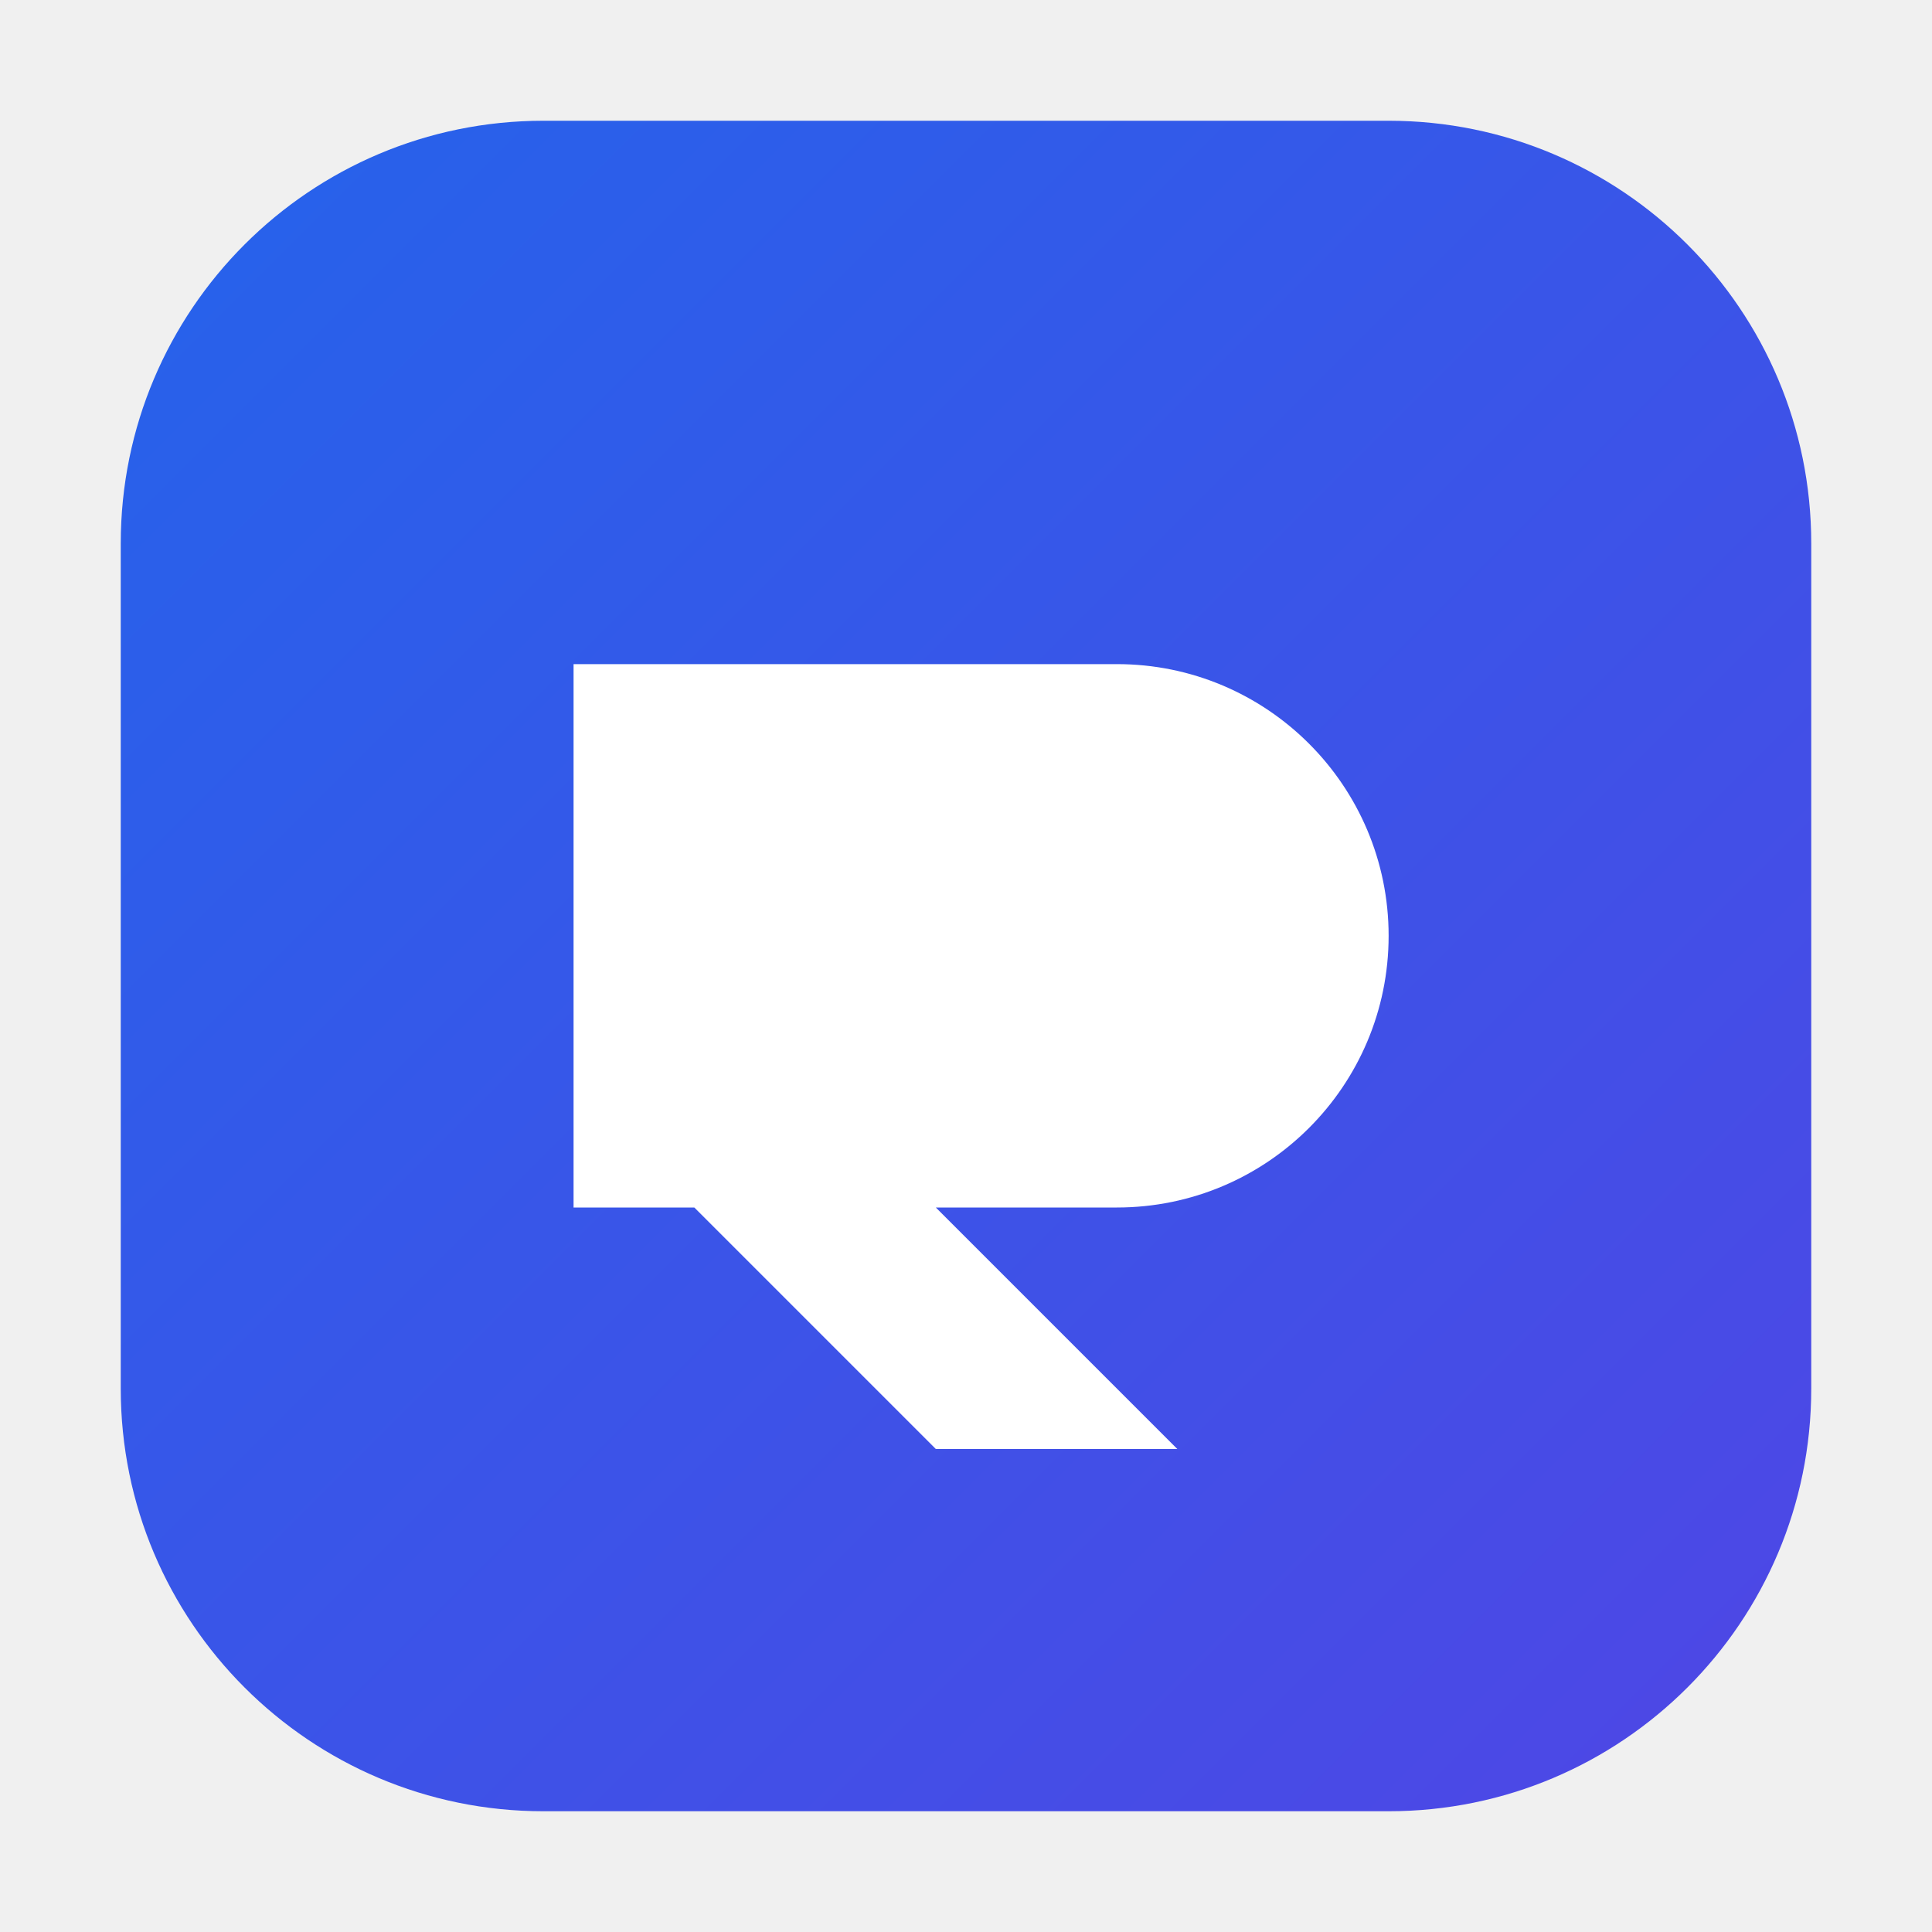
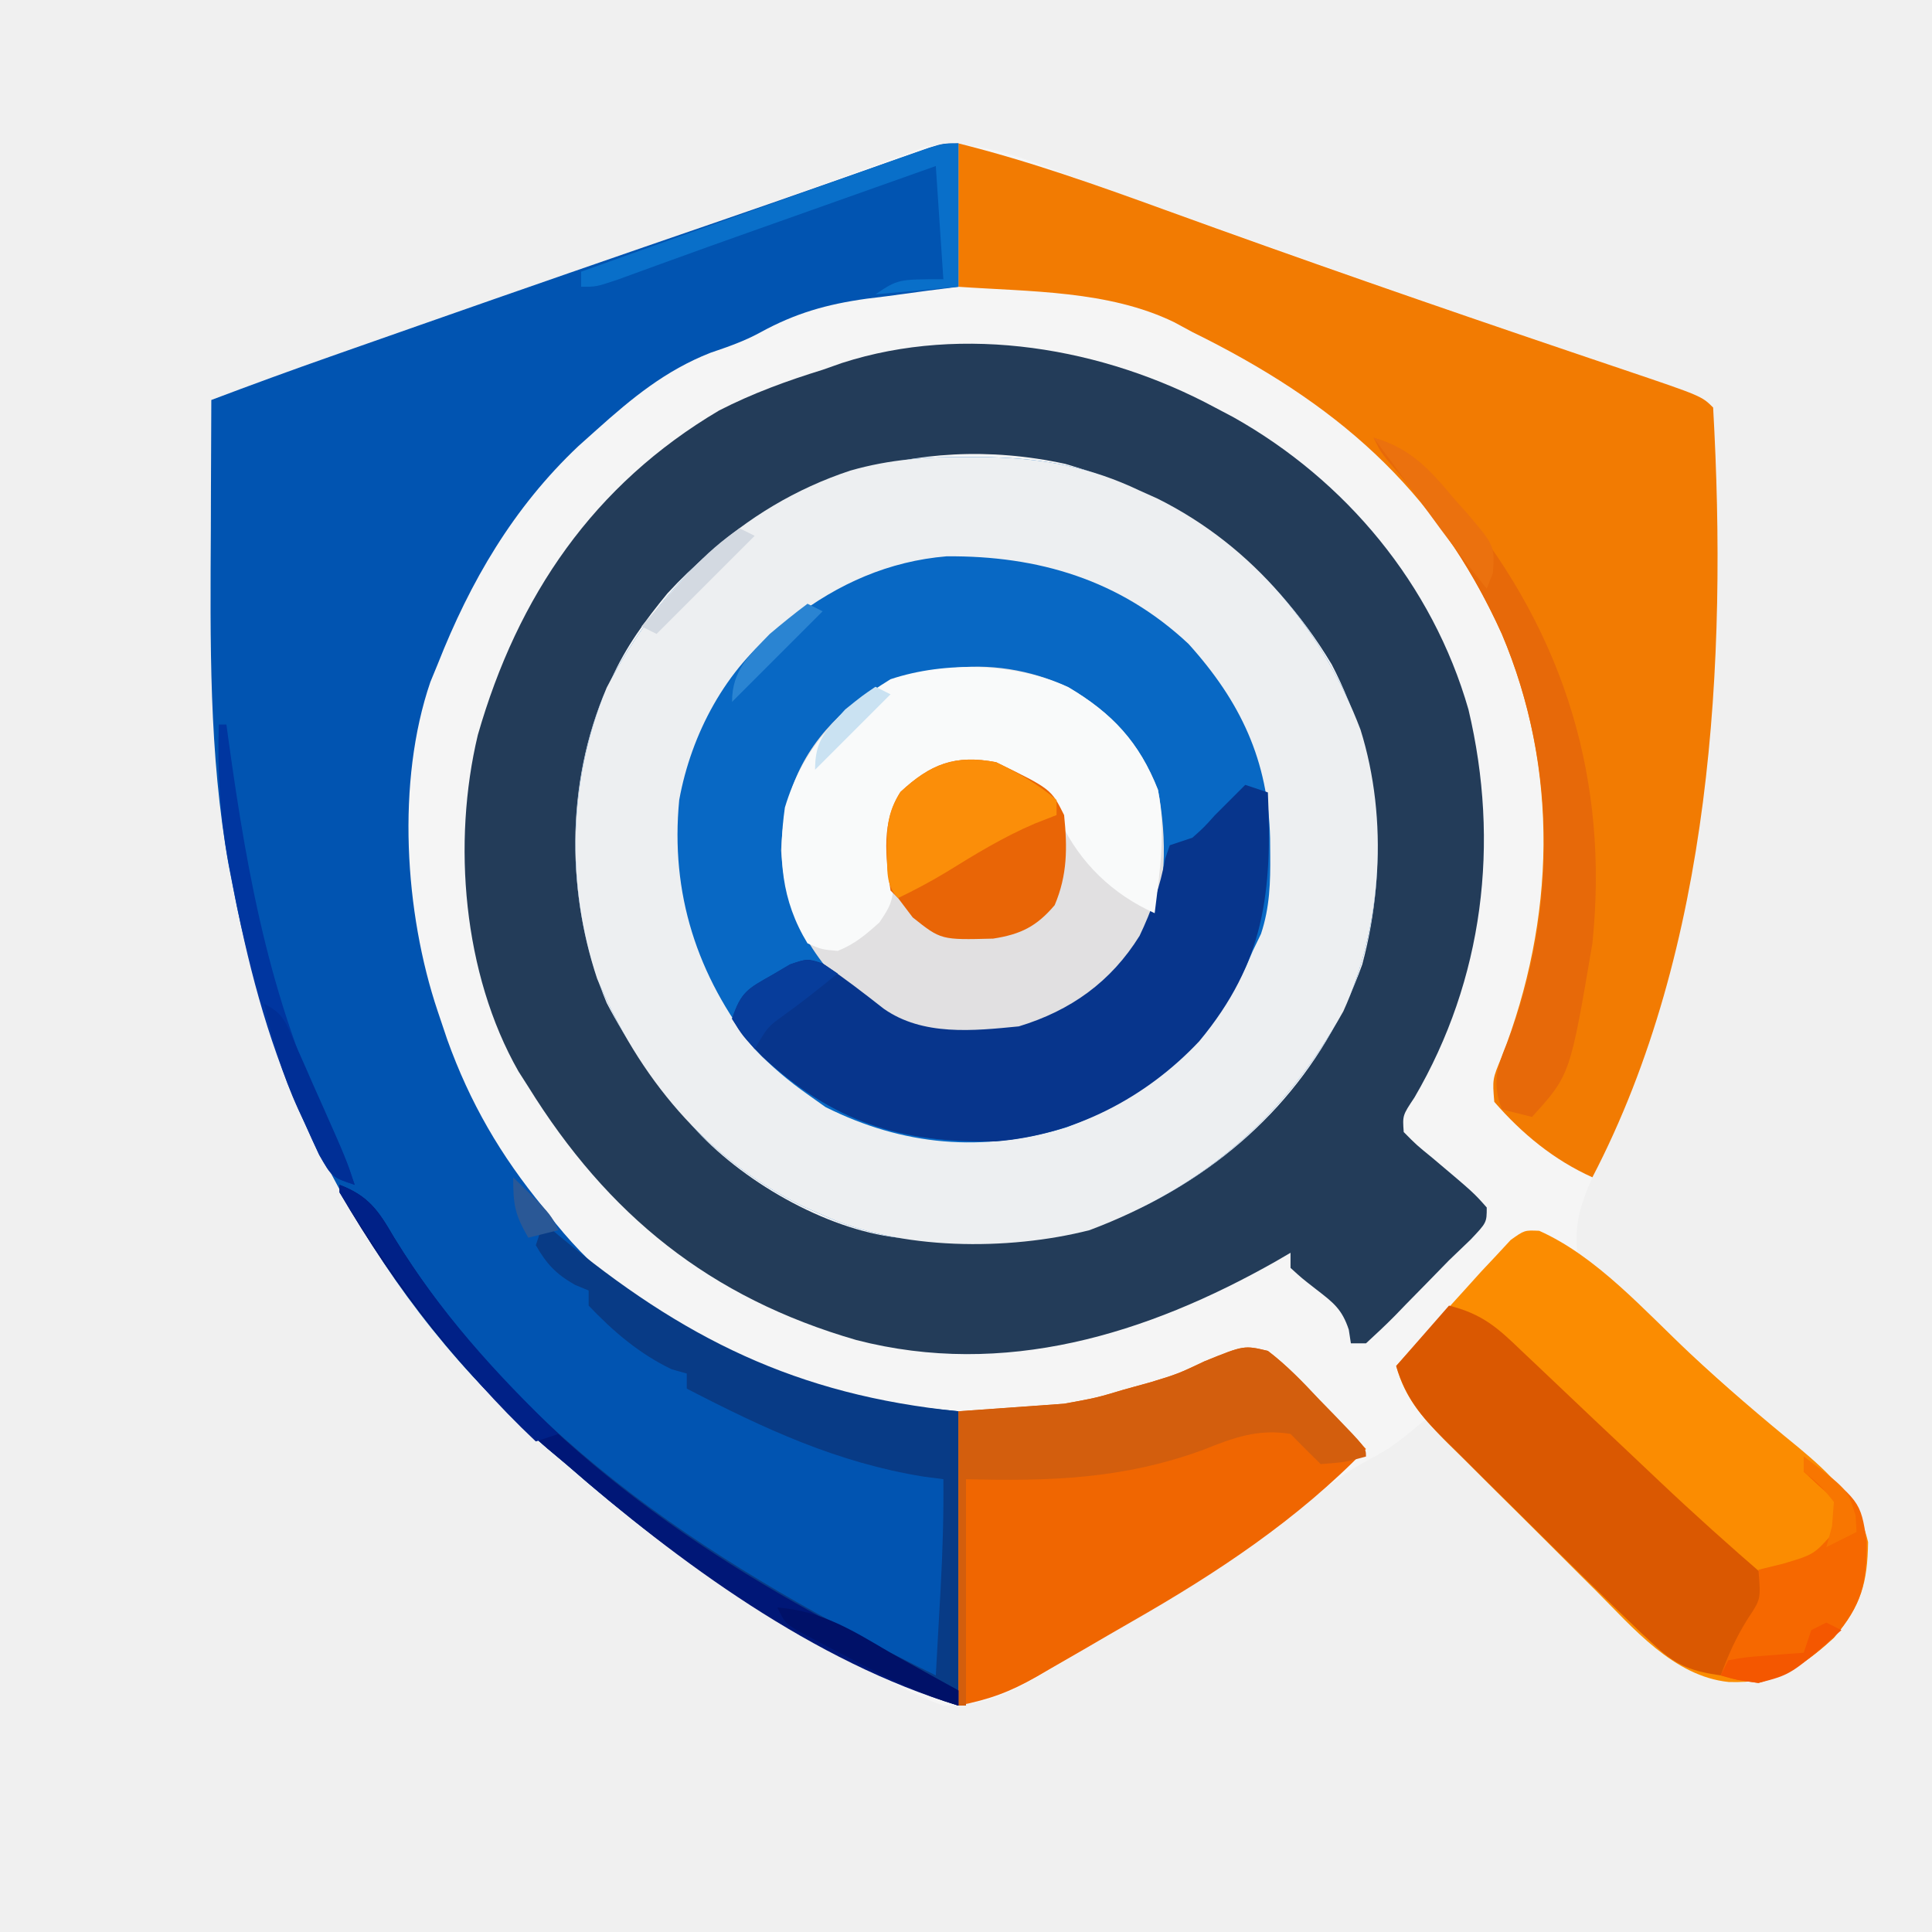
- <svg xmlns="http://www.w3.org/2000/svg" viewBox="0 0 64 64" role="img" aria-label="QPhising favicon">
-   <defs>
-     <linearGradient id="g" x1="0" y1="0" x2="1" y2="1">
-       <stop offset="0%" stop-color="#2563eb" />
-       <stop offset="100%" stop-color="#4f46e5" />
-     </linearGradient>
-   </defs>
-   <rect x="4" y="4" width="56" height="56" rx="14" fill="url(#g)" />
-   <path d="M19 22h18a9 9 0 0 1 0 18H31l8 8h-8l-8-8h-4z" fill="#fff" />
+ <svg xmlns="http://www.w3.org/2000/svg" version="1.1" width="256" height="256">
+   <path d="M0 0 C1.643 0.582 1.643 0.582 3.319 1.177 C6.876 2.439 10.43 3.71 13.984 4.98 C18.873 6.718 23.763 8.45 28.652 10.184 C29.861 10.613 31.069 11.042 32.314 11.484 C44.042 15.644 55.807 19.686 67.589 23.689 C68.584 24.027 68.584 24.027 69.599 24.373 C71.336 24.964 73.073 25.552 74.811 26.141 C82.359 28.793 82.359 28.793 83.734 30.168 C85.649 64.229 83.273 101.394 67.734 132.168 C66.224 135.598 65.308 138.402 65.734 142.168 C68.536 145.852 72.044 148.414 75.734 151.168 C77.059 152.3 78.373 153.445 79.672 154.605 C80.309 155.16 80.945 155.714 81.602 156.285 C85.145 159.413 88.623 162.613 92.109 165.805 C94.299 167.776 96.523 169.671 98.797 171.543 C101.936 174.348 103.421 176.164 104.07 180.316 C104.166 185.796 103.436 188.866 99.734 193.168 C95.255 197.302 91.959 199.239 85.797 199.043 C78.599 198.304 73.373 192.081 68.586 187.215 C67.929 186.555 67.271 185.894 66.594 185.214 C64.511 183.12 62.435 181.019 60.359 178.918 C58.942 177.49 57.524 176.063 56.105 174.637 C52.643 171.152 49.187 167.662 45.734 164.168 C44.974 164.793 44.213 165.418 43.43 166.062 C40.734 168.168 40.734 168.168 37.609 169.855 C34.365 171.64 31.727 173.817 28.922 176.23 C22.124 181.902 14.677 186.346 7.051 190.812 C5.521 191.707 3.995 192.609 2.473 193.517 C0.338 194.789 -1.805 196.044 -3.953 197.293 C-4.588 197.671 -5.222 198.05 -5.876 198.439 C-10.055 200.823 -13.434 202.214 -18.266 202.168 C-21.742 200.965 -24.87 199.269 -28.078 197.48 C-28.994 196.984 -29.911 196.487 -30.855 195.975 C-44.193 188.614 -56.785 180.195 -68.266 170.168 C-69.091 169.476 -69.916 168.784 -70.766 168.07 C-93.264 148.701 -106.94 122.324 -112.453 93.418 C-112.62 92.562 -112.787 91.706 -112.96 90.824 C-115.606 76.08 -115.409 61.031 -115.328 46.105 C-115.323 44.449 -115.319 42.792 -115.314 41.135 C-115.304 37.146 -115.286 33.157 -115.266 29.168 C-110 27.178 -104.721 25.246 -99.41 23.383 C-98.679 23.126 -97.948 22.868 -97.194 22.603 C-94.823 21.77 -92.45 20.938 -90.078 20.105 C-89.261 19.819 -88.444 19.532 -87.602 19.236 C-75.538 15.001 -63.466 10.786 -51.366 6.651 C-45.76 4.733 -40.172 2.781 -34.609 0.738 C-33.558 0.357 -32.507 -0.024 -31.423 -0.417 C-29.471 -1.127 -27.523 -1.849 -25.581 -2.585 C-24.716 -2.897 -23.852 -3.21 -22.961 -3.531 C-22.219 -3.808 -21.476 -4.085 -20.711 -4.37 C-13.603 -5.713 -6.581 -2.37 0 0 Z " fill="#F5F5F5" transform="translate(143.2656,23.83203)" />
+   <path d="M0 0 C0.917 0.007 1.834 0.014 2.778 0.021 C9.966 0.19 16.089 1.323 22.625 4.438 C23.797 4.963 23.797 4.963 24.992 5.5 C37.729 11.846 46.898 22.961 51.898 36.113 C55.626 48.038 54.773 62.117 49.625 73.438 C41.752 87.527 31.13 96.74 16 102.438 C5.234 105.191 -9.235 105.141 -19.375 100.438 C-20.261 100.047 -21.146 99.656 -22.059 99.254 C-34.875 92.979 -43.793 82.12 -49.25 69.125 C-53.415 56.616 -53.074 42.731 -47.988 30.555 C-41.075 17.197 -30.142 6.562 -15.703 1.793 C-10.424 0.283 -5.47 -0.063 0 0 Z " fill="#0868C4" transform="translate(128.375,60.5625)" />
+   <path d="M0 0 C0 6.27 0 12.54 0 19 C-1.351 19.17 -2.702 19.34 -4.094 19.516 C-5.896 19.76 -7.698 20.005 -9.5 20.25 C-10.83 20.414 -10.83 20.414 -12.188 20.582 C-17.448 21.317 -21.627 22.501 -26.284 25.063 C-28.405 26.221 -30.59 26.975 -32.875 27.75 C-38.828 30.093 -43.273 33.757 -48 38 C-48.786 38.704 -49.573 39.408 -50.383 40.133 C-58.993 48.276 -64.677 58.027 -69 69 C-69.321 69.78 -69.642 70.56 -69.973 71.363 C-74.498 84.56 -73.394 101.949 -69 115 C-68.586 116.231 -68.172 117.462 -67.746 118.73 C-64.74 127.117 -60.674 134.102 -55 141 C-54.446 141.717 -53.891 142.433 -53.32 143.172 C-42.534 156.487 -26.481 163.727 -10 167 C-6.7 167.33 -3.4 167.66 0 168 C0 180.87 0 193.74 0 207 C-19.121 200.626 -36.912 188.178 -52 175 C-52.825 174.308 -53.65 173.616 -54.5 172.902 C-76.998 153.533 -90.675 127.156 -96.188 98.25 C-96.355 97.394 -96.522 96.538 -96.694 95.656 C-99.34 80.912 -99.143 65.863 -99.062 50.938 C-99.057 49.281 -99.053 47.624 -99.049 45.967 C-99.038 41.978 -99.021 37.989 -99 34 C-93.735 32.01 -88.456 30.078 -83.145 28.215 C-82.413 27.958 -81.682 27.7 -80.929 27.435 C-78.557 26.602 -76.185 25.77 -73.812 24.938 C-72.996 24.651 -72.179 24.364 -71.337 24.068 C-58.132 19.433 -44.912 14.847 -31.676 10.301 C-27.168 8.751 -22.666 7.185 -18.168 5.605 C-17.094 5.229 -16.02 4.852 -14.914 4.464 C-12.9 3.757 -10.887 3.047 -8.875 2.335 C-7.995 2.026 -7.114 1.717 -6.207 1.398 C-5.439 1.127 -4.67 0.855 -3.878 0.576 C-2 0 -2 0 0 0 Z " fill="#0154B1" transform="translate(127,19)" />
+   <path d="M0 0 C0.795 0.419 1.591 0.838 2.41 1.27 C17.31 9.629 28.817 23.43 33.579 40.017 C37.782 57.737 35.566 75.769 26.426 91.418 C24.839 93.8 24.839 93.8 25 96 C26.685 97.705 26.685 97.705 28.812 99.438 C34.268 104.038 34.268 104.038 36 106 C36 108 36 108 33.855 110.262 C32.913 111.165 31.971 112.069 31 113 C30.055 113.961 29.114 114.926 28.176 115.895 C27.221 116.867 26.267 117.84 25.312 118.812 C24.827 119.315 24.342 119.817 23.842 120.334 C22.599 121.594 21.303 122.802 20 124 C19.34 124 18.68 124 18 124 C17.908 123.404 17.817 122.809 17.723 122.195 C16.827 119.474 15.684 118.609 13.438 116.875 C11.496 115.367 11.496 115.367 10 114 C10 113.34 10 112.68 10 112 C9.357 112.375 8.714 112.75 8.051 113.137 C-9.073 122.834 -27.942 128.615 -47.522 123.564 C-66.941 117.945 -80.459 107.002 -91 90 C-91.431 89.326 -91.861 88.652 -92.305 87.957 C-99.667 75.03 -101.088 57.613 -97.684 43.383 C-92.396 24.951 -82.354 10.226 -65.715 0.391 C-61.273 -1.885 -56.761 -3.529 -52 -5 C-51.151 -5.299 -50.301 -5.598 -49.426 -5.906 C-33.286 -11.117 -14.755 -7.949 0 0 Z M-72.562 24.625 C-75.524 28.232 -78.096 31.733 -80 36 C-80.371 36.791 -80.743 37.583 -81.125 38.398 C-86.253 51.11 -85.866 66.294 -80.613 78.887 C-77.931 84.063 -74.755 88.552 -71 93 C-70.429 93.718 -69.858 94.436 -69.27 95.176 C-62.947 102.363 -51.658 108.919 -42 110 C-26.631 110.941 -26.631 110.941 -12 107 C-10.672 106.397 -10.672 106.397 -9.316 105.781 C4.21 99.027 14.387 88.132 19.5 73.812 C23.12 60.318 21.924 46.462 15.457 34.035 C7.272 20.381 -4.582 11.855 -19.854 7.467 C-39.855 3.112 -58.888 9.783 -72.562 24.625 Z " fill="#233C59" transform="translate(161,54)" />
+   <path d="M0 0 C0.917 0.007 1.834 0.014 2.778 0.021 C9.966 0.19 16.089 1.323 22.625 4.438 C23.797 4.963 23.797 4.963 24.992 5.5 C37.729 11.846 46.898 22.961 51.898 36.113 C55.626 48.038 54.773 62.117 49.625 73.438 C41.752 87.527 31.13 96.74 16 102.438 C5.234 105.191 -9.235 105.141 -19.375 100.438 C-20.261 100.047 -21.146 99.656 -22.059 99.254 C-34.875 92.979 -43.793 82.12 -49.25 69.125 C-53.415 56.616 -53.074 42.731 -47.988 30.555 C-41.075 17.197 -30.142 6.562 -15.703 1.793 C-10.424 0.283 -5.47 -0.063 0 0 Z M-23.375 21.438 C-24.218 22.031 -24.218 22.031 -25.078 22.637 C-32.204 28.043 -36.786 36.696 -38.375 45.438 C-39.569 57.816 -36.025 68.71 -28.375 78.438 C-26.197 80.708 -23.942 82.624 -21.375 84.438 C-20.591 84.994 -19.808 85.551 -19 86.125 C-8.715 91.268 1.827 92.2 12.938 88.812 C23.958 84.63 31.72 78.096 36.766 67.43 C37.049 66.772 37.333 66.115 37.625 65.438 C37.985 64.692 38.344 63.947 38.715 63.18 C39.881 59.667 39.968 56.348 39.938 52.688 C39.932 51.975 39.926 51.263 39.92 50.529 C39.682 40.191 36.015 32.408 29.102 24.75 C20.025 16.249 9.184 13.056 -2.949 13.152 C-10.567 13.786 -17.349 16.781 -23.375 21.438 Z " fill="#EDEFF1" transform="translate(128.375,60.5625)" />
+   <path d="M0 0 C9.383 2.341 18.364 5.542 27.442 8.839 C45.261 15.306 63.156 21.529 81.112 27.607 C81.942 27.888 82.772 28.169 83.627 28.459 C85.169 28.982 86.712 29.503 88.255 30.022 C98.483 33.483 98.483 33.483 100 35 C101.899 68.786 99.831 106.589 84 137 C78.88 134.693 74.677 131.225 71 127 C70.75 124 70.75 124 72 121 C79.08 102.837 79.644 83.055 72 65 C63.214 45.531 49.689 34.202 31 25 C29.79 24.346 29.79 24.346 28.555 23.68 C19.857 19.471 9.483 19.664 0 19 C0 12.73 0 6.46 0 0 Z " fill="#F27B02" transform="translate(127,19)" />
+   <path d="M0 0 C7.621 3.403 13.886 10.522 19.927 16.195 C24.592 20.558 29.426 24.696 34.378 28.729 C38.528 32.191 42.339 35.789 43.578 41.258 C43.5 46.615 42.662 49.713 39.047 53.914 C34.568 58.049 31.272 59.985 25.109 59.789 C17.807 59.039 12.424 52.599 7.531 47.699 C6.834 47.006 6.137 46.314 5.419 45.6 C3.954 44.141 2.492 42.679 1.032 41.215 C-1.201 38.978 -3.448 36.756 -5.695 34.533 C-7.121 33.11 -8.545 31.686 -9.969 30.262 C-10.64 29.6 -11.31 28.939 -12.002 28.257 C-15.207 25.019 -17.707 22.428 -18.953 17.914 C-15.98 14.556 -12.976 11.228 -9.953 7.914 C-9.214 7.096 -8.476 6.277 -7.715 5.434 C-6.688 4.341 -6.688 4.341 -5.641 3.227 C-5.026 2.563 -4.411 1.899 -3.777 1.215 C-1.953 -0.086 -1.953 -0.086 0 0 Z " fill="#FB8C01" transform="translate(203.9531,163.0859)" />
+   <path d="M0 0 C5.813 3.443 9.384 7.281 11.875 13.562 C13.068 20.02 13.174 27.459 10.203 33.41 C5.993 39.215 0.545 44.195 -6.562 45.938 C-14.21 46.748 -21.315 46.839 -27.562 41.938 C-33.762 36.164 -37.59 30.25 -38.062 21.625 C-37.817 14.471 -35.523 8.784 -30.332 3.793 C-21.698 -3.123 -10.284 -4.781 0 0 Z " fill="#E1E0E1" transform="translate(141.5625,91.0625)" />
+   <path d="M0 0 C2.522 1.935 4.648 4.179 6.812 6.5 C7.41 7.12 8.007 7.74 8.623 8.379 C10.094 9.908 11.548 11.453 13 13 C3.926 22.373 -6.737 29.415 -18.001 35.856 C-20.119 37.068 -22.225 38.297 -24.332 39.527 C-25.762 40.353 -27.193 41.177 -28.625 42 C-29.288 42.386 -29.951 42.772 -30.634 43.17 C-34.25 45.22 -36.832 46.166 -41 47 C-41 34.13 -41 21.26 -41 8 C-36.38 7.67 -31.76 7.34 -27 7 C-22.716 6.219 -22.716 6.219 -19.062 5.125 C-17.878 4.798 -16.693 4.47 -15.473 4.133 C-11.925 3.044 -11.925 3.044 -8.371 1.367 C-3.148 -0.751 -3.148 -0.751 0 0 Z " fill="#F06601" transform="translate(168,179)" />
+   <path d="M0 0 C0.99 0.33 1.98 0.66 3 1 C3.586 14.131 2.629 23.469 -6.09 33.965 C-13.152 41.489 -22.704 46.433 -33.066 47.238 C-45.735 47.507 -54.631 44.632 -64 36 C-66.625 33.25 -66.625 33.25 -68 31 C-66.797 27.391 -65.91 27.018 -62.688 25.188 C-61.908 24.727 -61.128 24.267 -60.324 23.793 C-58 23 -58 23 -55.961 23.672 C-53.179 25.556 -50.545 27.586 -47.902 29.66 C-42.737 33.298 -36.015 32.596 -30 32 C-23.137 29.915 -17.796 26.109 -14 20 C-12.439 16.718 -11.252 13.417 -10.613 9.824 C-10.411 9.222 -10.209 8.62 -10 8 C-9.01 7.67 -8.02 7.34 -7 7 C-5.5 5.667 -5.5 5.667 -4 4 C-2.667 2.667 -1.333 1.333 0 0 Z " fill="#07358C" transform="translate(165,104)" />
+   <path d="M0 0 C5.839 3.459 9.409 7.299 11.875 13.625 C12.951 19.026 12.105 24.524 11.438 29.938 C5.858 27.436 1.539 23.279 -1.062 17.75 C-3.107 13.917 -5.536 12.423 -9.562 10.938 C-13.949 10.245 -15.963 10.638 -19.938 12.625 C-22.239 14.716 -22.548 15.812 -22.91 18.953 C-22.94 20.082 -22.969 21.212 -23 22.375 C-23.176 28.352 -23.176 28.352 -25.023 31.152 C-26.853 32.793 -28.28 34.021 -30.562 34.938 C-32.684 34.75 -32.684 34.75 -34.562 33.938 C-38.034 28.235 -38.492 22.499 -37.562 15.938 C-35.184 8.042 -30.512 3.193 -23.562 -1.062 C-16.302 -3.483 -6.95 -3.231 0 0 Z " fill="#F9FAFA" transform="translate(141.5625,91.0625)" />
+   <path d="M0 0 C4.467 1.117 6.493 2.983 9.688 6.062 C10.242 6.585 10.797 7.108 11.368 7.647 C12.588 8.799 13.804 9.954 15.019 11.111 C17.867 13.826 20.731 16.525 23.595 19.222 C25.036 20.58 26.474 21.94 27.911 23.303 C32.509 27.652 37.207 31.866 42 36 C41.338 39.672 40.503 42.188 38.438 45.312 C37.982 46.01 37.527 46.707 37.059 47.426 C36.535 48.205 36.535 48.205 36 49 C32.376 48.473 30.281 47.801 27.586 45.32 C26.557 44.373 26.557 44.373 25.507 43.407 C20.475 38.576 15.484 33.709 10.543 28.784 C8.615 26.865 6.677 24.958 4.738 23.051 C3.505 21.824 2.271 20.596 1.039 19.367 C0.462 18.802 -0.115 18.238 -0.71 17.656 C-3.718 14.631 -5.758 12.195 -7 8 C-4.69 5.36 -2.38 2.72 0 0 Z " fill="#DA5801" transform="translate(192,173)" />
+   <path d="M0 0 C3.85 1.478 5.145 3.422 7.188 6.938 C24.029 34.363 50.794 51.119 79 65 C79.169 61.979 79.335 58.958 79.5 55.938 C79.548 55.09 79.595 54.242 79.645 53.369 C79.904 48.571 80.052 43.806 80 39 C79.138 38.888 78.275 38.776 77.387 38.66 C65.896 36.804 56.292 32.32 46 27 C46 26.34 46 25.68 46 25 C45.34 24.814 44.68 24.629 44 24.438 C39.731 22.392 36.258 19.428 33 16 C33 15.34 33 14.68 33 14 C32.402 13.752 31.804 13.505 31.188 13.25 C28.659 11.805 27.449 10.517 26 8 C26.33 7.01 26.66 6.02 27 5 C27.678 5.568 28.356 6.137 29.055 6.723 C45.461 20.334 60.563 27.856 82 30 C82 42.87 82 55.74 82 69 C62.879 62.626 45.088 50.178 30 37 C29.175 36.308 28.35 35.616 27.5 34.902 C16.267 25.231 7.465 13.756 0 1 C0 0.67 0 0.34 0 0 Z " fill="#083B86" transform="translate(45,157)" />
+   <path d="M0 0 C2.525 1.911 4.649 4.134 6.812 6.438 C7.709 7.355 7.709 7.355 8.623 8.291 C13 12.818 13 12.818 13 14 C10.25 14.75 10.25 14.75 7 15 C5.646 13.688 4.313 12.354 3 11 C-1.413 10.298 -4.549 11.513 -8.629 13.133 C-19.176 16.99 -28.929 17.289 -40 17 C-40 26.9 -40 36.8 -40 47 C-40.33 47 -40.66 47 -41 47 C-41 34.13 -41 21.26 -41 8 C-36.38 7.67 -31.76 7.34 -27 7 C-22.716 6.219 -22.716 6.219 -19.062 5.125 C-17.878 4.798 -16.693 4.47 -15.473 4.133 C-11.925 3.044 -11.925 3.044 -8.371 1.367 C-3.156 -0.748 -3.156 -0.748 0 0 Z " fill="#D35E0D" transform="translate(168,179)" />
+   <path d="M0 0 C4.716 1.394 7.275 4.057 10.312 7.75 C10.787 8.319 11.262 8.888 11.752 9.475 C25.363 26.27 31.217 45.515 29 67 C26.048 84.434 26.048 84.434 21 90 C19.68 89.67 18.36 89.34 17 89 C15.677 85.368 16.351 83.444 17.812 79.938 C24.403 62.537 24.25 43.124 17 26 C13.298 17.796 8.699 10.949 2.82 4.145 C1 2 1 2 0 0 Z " fill="#E76909" transform="translate(182,58)" />
+   <path d="M0 0 C7.277 3.554 7.277 3.554 9 7 C9.438 11.288 9.449 14.944 7.75 18.938 C5.356 21.759 3.255 22.806 -0.402 23.371 C-7.307 23.552 -7.307 23.552 -11.062 20.562 C-11.702 19.717 -12.341 18.871 -13 18 C-13.33 17.67 -13.66 17.34 -14 17 C-14.676 12.489 -15.215 7.904 -12.684 3.938 C-8.72 0.249 -5.458 -1.053 0 0 Z " fill="#E96506" transform="translate(132,101)" />
+   <path d="M0 0 C7.512 5.879 7.512 5.879 8.336 11.148 C8.432 16.628 7.702 19.698 4 24 C0.913 26.85 -1.927 28.88 -6 30 C-8.812 29.625 -8.812 29.625 -11 29 C-9.987 26.272 -8.938 23.902 -7.375 21.438 C-5.672 18.886 -5.672 18.886 -6 15 C-4.907 14.732 -3.814 14.464 -2.688 14.188 C1.372 12.974 1.372 12.974 4 10 C4.457 5.999 4.457 5.999 2 3.875 C1.34 3.256 0.68 2.638 0 2 C0 1.34 0 0.68 0 0 Z " fill="#F66800" transform="translate(239,193)" />
+   <path d="M0 0 C2.885 1.387 5.564 2.912 8 5 C8 5.66 8 6.32 8 7 C6.577 7.557 6.577 7.557 5.125 8.125 C0.956 9.9 -2.821 12.217 -6.668 14.598 C-8.74 15.844 -10.822 16.953 -13 18 C-14.716 16.284 -14.373 14.158 -14.5 11.812 C-14.471 8.613 -14.416 6.651 -12.684 3.938 C-8.72 0.249 -5.458 -1.053 0 0 Z " fill="#FB8E09" transform="translate(132,101)" />
+   <path d="M0 0 C3.85 1.478 5.145 3.422 7.188 6.938 C21.372 30.037 43.299 46.568 67 59 C68.342 59.715 69.683 60.431 71.023 61.148 C74.68 63.104 78.339 65.053 82 67 C82 67.66 82 68.32 82 69 C62.944 63.26 44.826 49.949 30 37 C29.175 36.308 28.35 35.616 27.5 34.902 C16.267 25.231 7.465 13.756 0 1 C0 0.67 0 0.34 0 0 Z " fill="#001777" transform="translate(45,157)" />
+   <path d="M0 0 C0 6.27 0 12.54 0 19 C-3.63 19.33 -7.26 19.66 -11 20 C-8 18 -8 18 -2 18 C-2.495 10.575 -2.495 10.575 -3 3 C-7.159 4.475 -11.317 5.95 -15.476 7.425 C-16.883 7.924 -18.291 8.424 -19.699 8.923 C-21.067 9.408 -22.435 9.893 -23.803 10.379 C-25.169 10.863 -26.535 11.348 -27.902 11.832 C-31.298 13.035 -34.691 14.248 -38.077 15.479 C-38.721 15.712 -39.365 15.945 -40.029 16.186 C-41.793 16.825 -43.555 17.468 -45.318 18.111 C-48 19 -48 19 -50 19 C-50 18.34 -50 17.68 -50 17 C-40.67 13.658 -31.336 10.325 -22 7 C-20.388 6.425 -20.388 6.425 -18.743 5.839 C-15.955 4.848 -13.165 3.86 -10.375 2.875 C-9.548 2.58 -8.72 2.286 -7.868 1.982 C-2.231 0 -2.231 0 0 0 Z " fill="#096FC9" transform="translate(127,19)" />
+   <path d="M0 0 C0.33 0 0.66 0 1 0 C1.095 0.699 1.19 1.397 1.288 2.117 C3.892 20.936 7.077 37.954 15.547 55.023 C17 58 17 58 18 61 C15 60 15 60 13.316 57.078 C12.718 55.809 12.134 54.532 11.562 53.25 C11.255 52.568 10.947 51.885 10.63 51.182 C6.28 41.324 3.748 31.375 1.75 20.812 C1.574 19.898 1.399 18.983 1.218 18.041 C0.134 11.97 -0.21 6.162 0 0 Z " fill="#0036A0" transform="translate(29,96)" />
+   <path d="M0 0 C3.85 1.478 5.145 3.422 7.188 6.938 C13.212 16.765 20.696 25.049 29 33 C27.515 33.495 27.515 33.495 26 34 C15.664 24.263 7.5 12.994 0 1 C0 0.67 0 0.34 0 0 Z " fill="#002187" transform="translate(45,157)" />
+   <path d="M0 0 C0.563 0.375 1.127 0.75 1.707 1.137 C-0.658 3.042 -3.009 4.934 -5.48 6.699 C-7.55 8.189 -7.55 8.189 -9.293 11.137 C-10.855 9.324 -10.855 9.324 -12.293 7.137 C-11.09 3.528 -10.203 3.155 -6.98 1.324 C-5.811 0.634 -5.811 0.634 -4.617 -0.07 C-2.293 -0.863 -2.293 -0.863 0 0 Z " fill="#073D9B" transform="translate(109.293,127.8633)" />
+   <path d="M0 0 C5.088 1.444 7.593 4.401 10.875 8.312 C11.385 8.882 11.896 9.451 12.422 10.037 C16.043 14.299 16.043 14.299 15.82 17.918 C15.414 18.949 15.414 18.949 15 20 C12.203 16.552 9.536 13.038 6.938 9.438 C4.65 6.272 2.354 3.117 0 0 Z " fill="#EB710E" transform="translate(182,58)" />
+   <path d="M0 0 C5.905 0.454 10.022 3.064 15 6 C16.685 6.942 18.372 7.88 20.062 8.812 C21.375 9.542 22.688 10.271 24 11 C24 11.66 24 12.32 24 13 C18.696 11.444 14.04 9.089 9.188 6.5 C8.412 6.097 7.637 5.693 6.838 5.277 C6.101 4.887 5.364 4.496 4.605 4.094 C3.602 3.563 3.602 3.563 2.579 3.021 C1 2 1 2 0 0 Z " fill="#001168" transform="translate(103,213)" />
+   <path d="M0 0 C2.671 1.335 2.929 2.656 4.129 5.367 C4.524 6.253 4.919 7.138 5.326 8.051 C5.734 8.983 6.142 9.915 6.562 10.875 C7.18 12.261 7.18 12.261 7.811 13.676 C10.824 20.472 10.824 20.472 12 24 C9 23 9 23 7.246 19.902 C6.632 18.586 6.03 17.264 5.438 15.938 C5.134 15.294 4.83 14.65 4.518 13.986 C2.421 9.404 1.102 4.916 0 0 Z " fill="#002F96" transform="translate(35,133)" />
+   <path d="M0 0 C0.66 0.33 1.32 0.66 2 1 C-2.29 5.29 -6.58 9.58 -11 14 C-11.66 13.67 -12.32 13.34 -13 13 C-11.588 11.392 -10.17 9.789 -8.75 8.188 C-7.961 7.294 -7.172 6.401 -6.359 5.48 C-4.341 3.359 -2.401 1.657 0 0 Z " fill="#D3D9E1" transform="translate(98,70)" />
+   <path d="M0 0 C0.66 0.33 1.32 0.66 2 1 C-4.663 6.888 -4.663 6.888 -9 8 C-11.812 7.625 -11.812 7.625 -14 7 C-13.67 6.34 -13.34 5.68 -13 5 C-10.715 4.586 -10.715 4.586 -7.938 4.375 C-7.018 4.3 -6.099 4.225 -5.152 4.148 C-4.087 4.075 -4.087 4.075 -3 4 C-2.67 3.01 -2.34 2.02 -2 1 C-1.34 0.67 -0.68 0.34 0 0 Z " fill="#F45700" transform="translate(242,215)" />
+   <path d="M0 0 C0.66 0.33 1.32 0.66 2 1 C-1.96 4.96 -5.92 8.92 -10 13 C-10 8.832 -7.761 6.858 -5 4 C-3.369 2.623 -1.713 1.273 0 0 Z " fill="#2A84D2" transform="translate(107,80)" />
+   <path d="M0 0 C0.66 0.33 1.32 0.66 2 1 C-1.3 4.3 -4.6 7.6 -8 11 C-8 7.023 -6.62 5.911 -4 3 C-1.75 1.188 -1.75 1.188 0 0 Z " fill="#CAE2F2" transform="translate(116,91)" />
+   <path d="M0 0 C5.785 4.308 5.785 4.308 6.875 7.812 C6.937 8.895 6.937 8.895 7 10 C5.02 10.99 5.02 10.99 3 12 C3.248 11.092 3.495 10.185 3.75 9.25 C3.833 8.178 3.915 7.105 4 6 C2.146 3.729 2.146 3.729 0 2 C0 1.34 0 0.68 0 0 Z " fill="#F87601" transform="translate(239,193)" />
+   <path d="M0 0 C4.875 4.75 4.875 4.75 6 7 C4.68 7.33 3.36 7.66 2 8 C0.235 4.912 0 3.767 0 0 Z " fill="#2A5896" transform="translate(68,156)" />
</svg>
